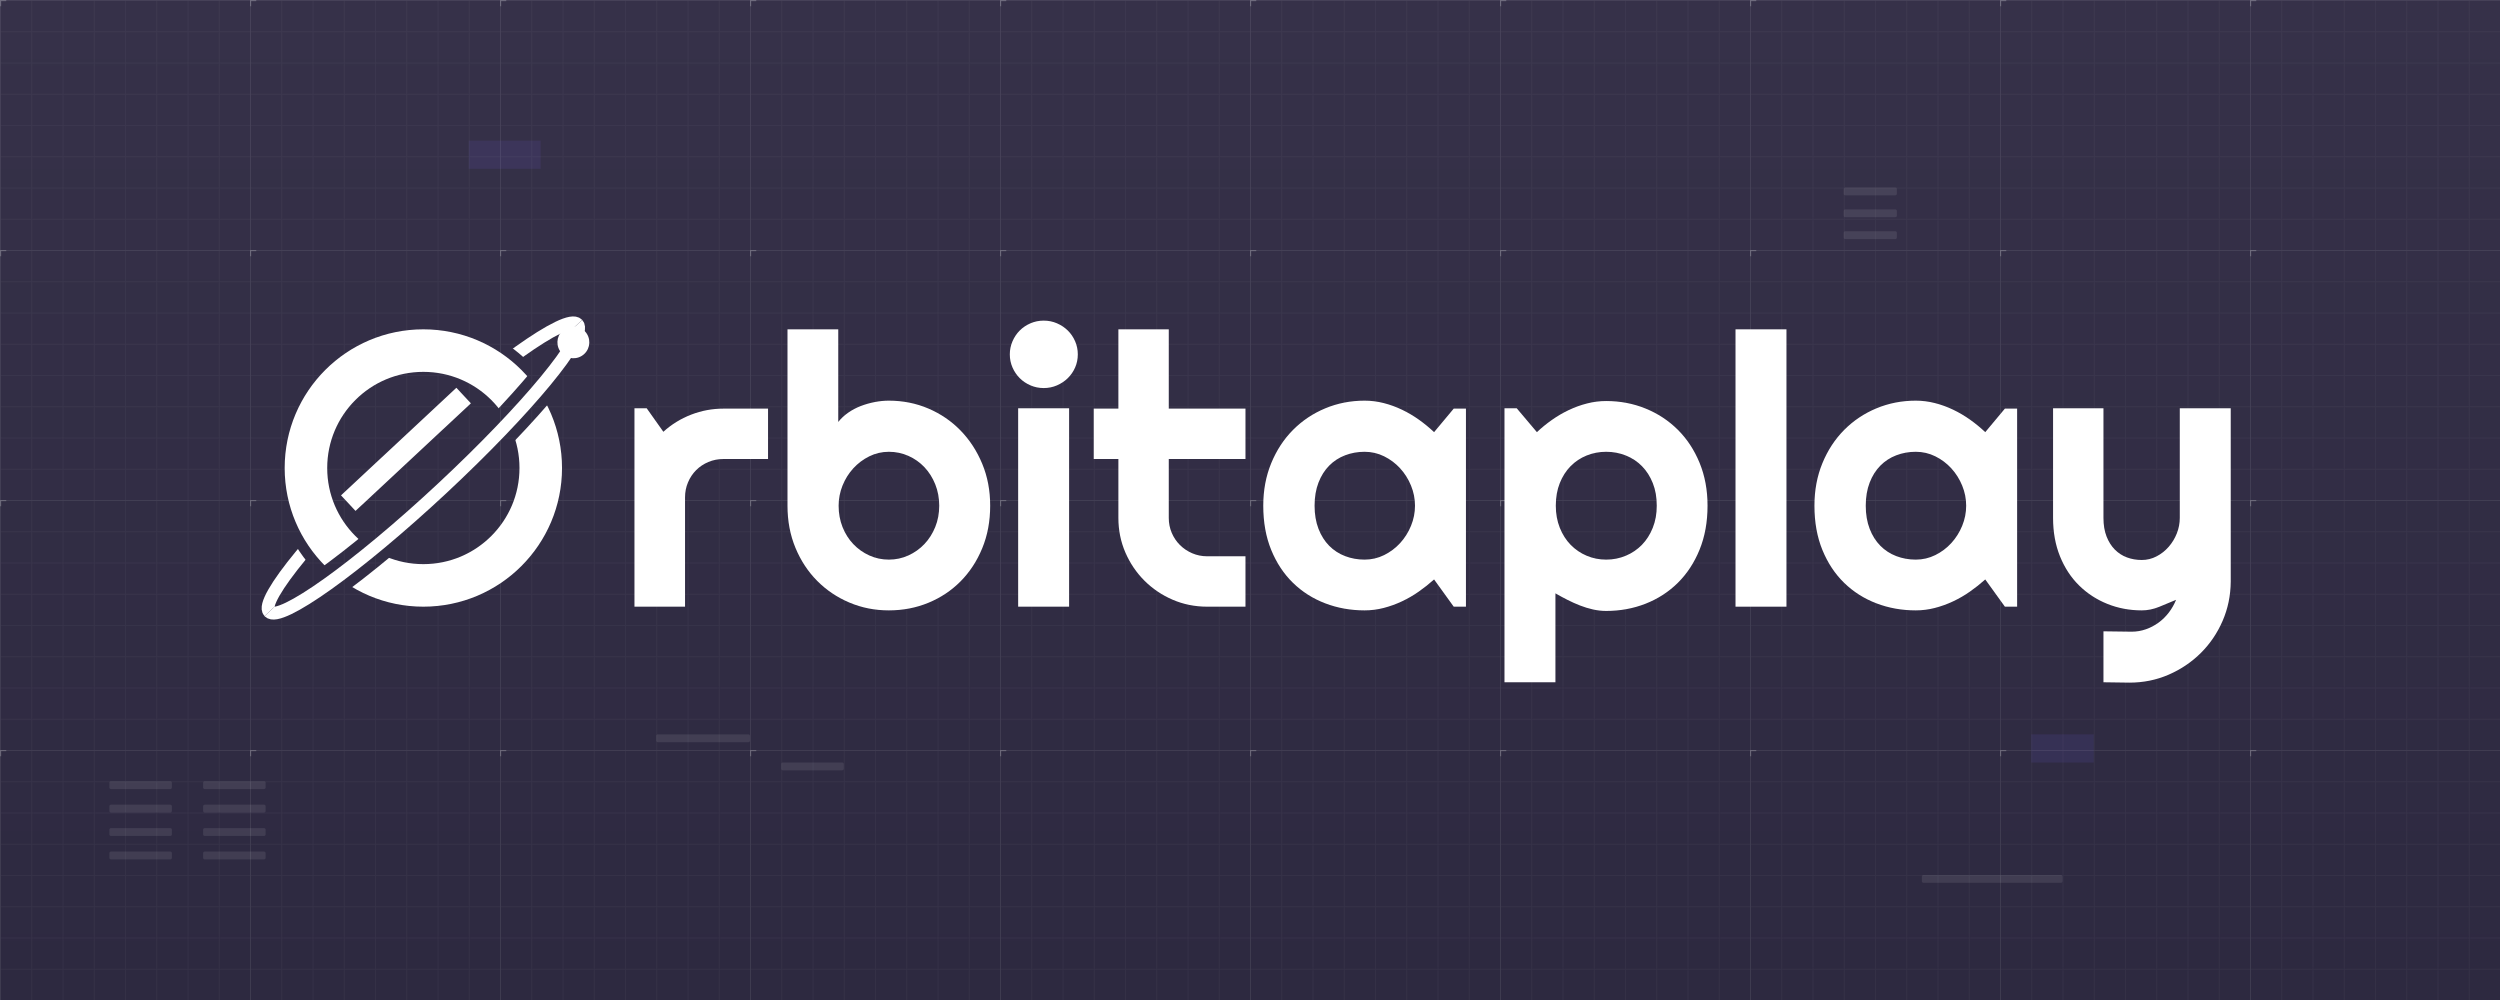
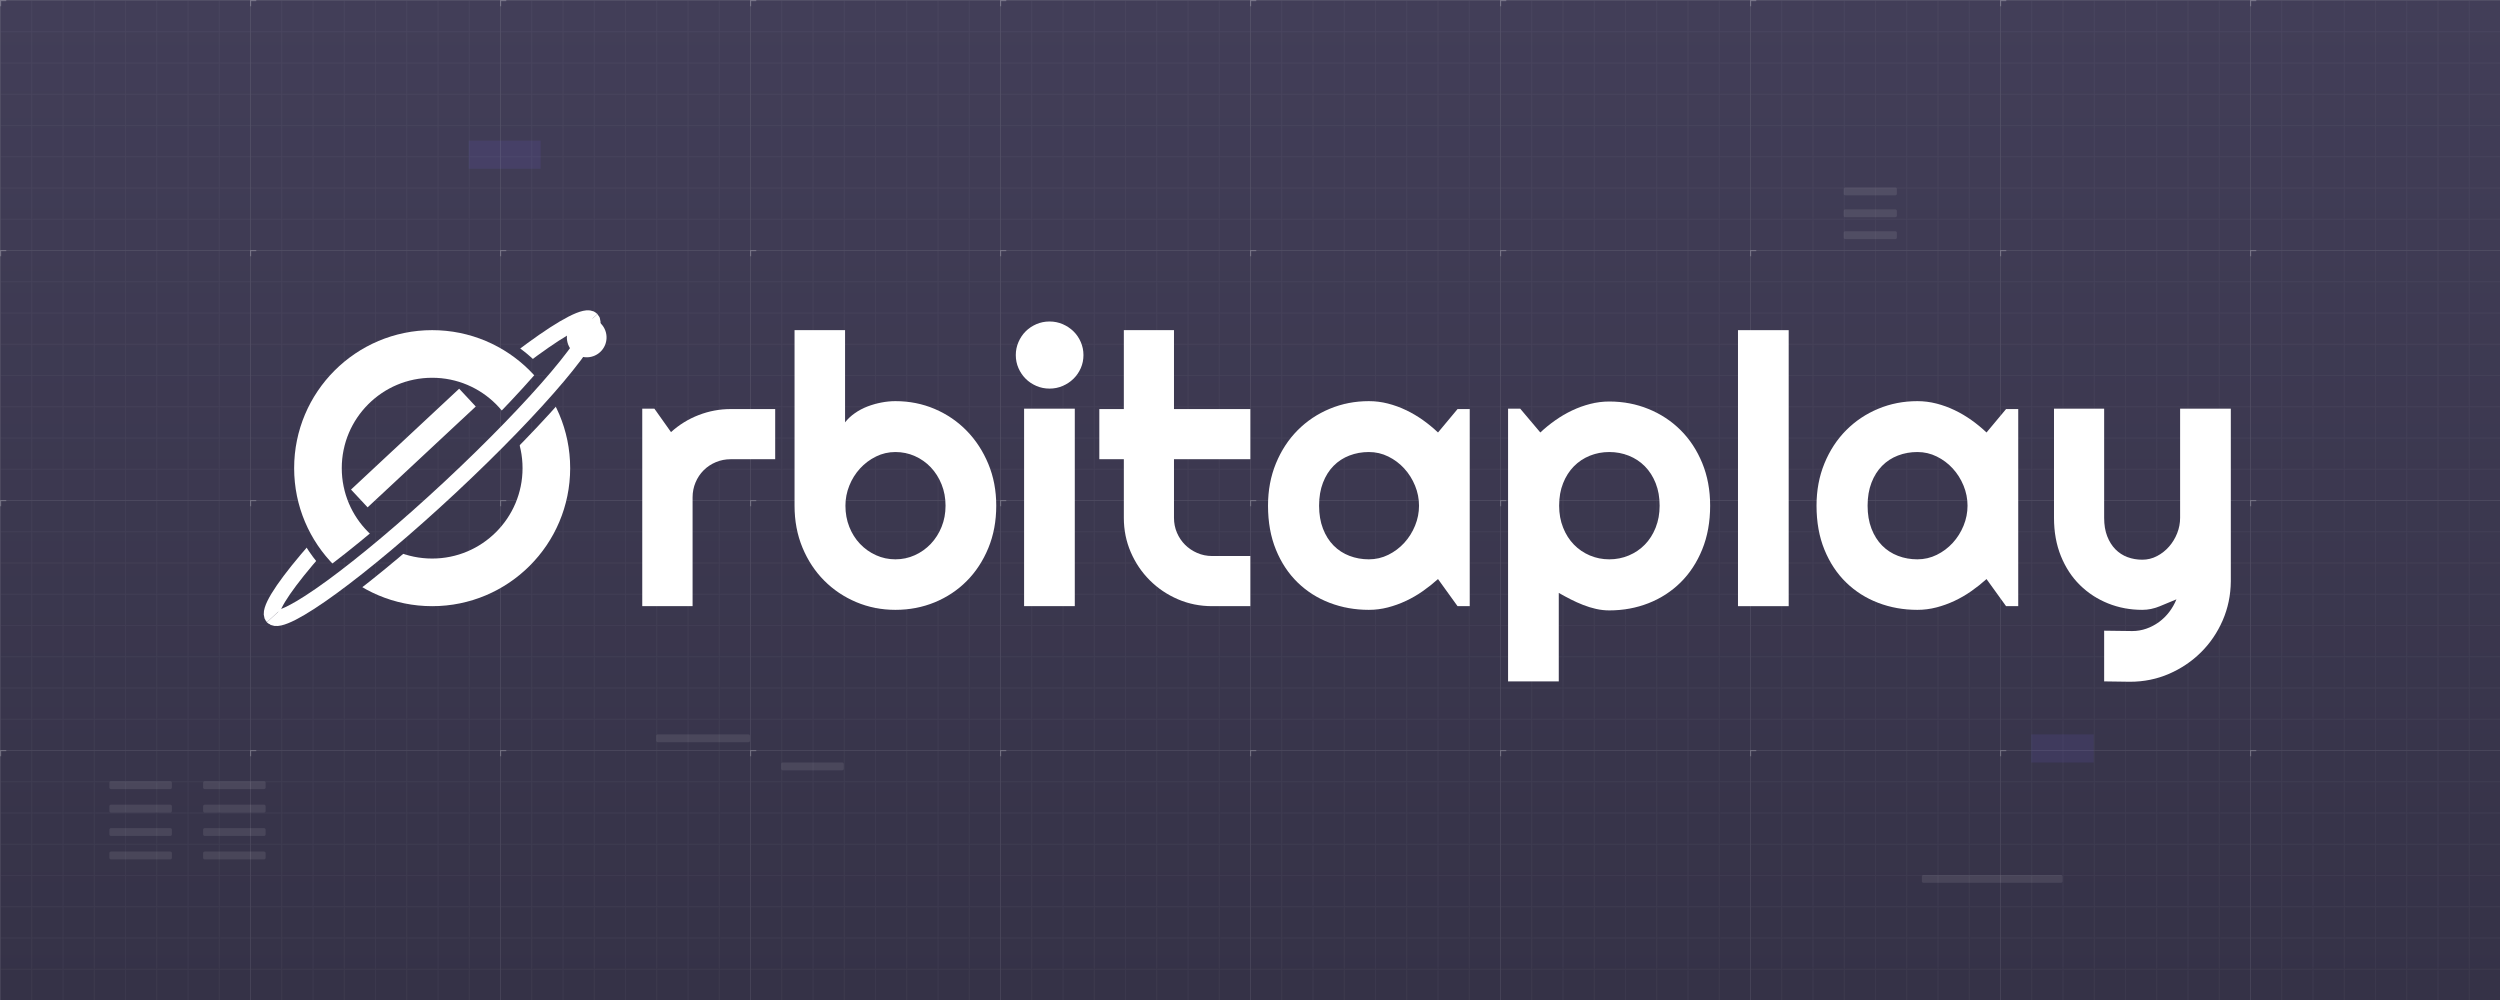
<svg xmlns="http://www.w3.org/2000/svg" viewBox="0 0 1600 640" width="1600" height="640">
  <defs>
    <linearGradient id="bg" x1="0" y1="0" x2="0" y2="1">
-       <stop offset="0" stop-color="#363149" />
-       <stop offset="1" stop-color="#2d2940" />
+       <stop offset="0" stop-color="#423e58" />
+       <stop offset="1" stop-color="#353247" />
    </linearGradient>
    <pattern id="g1" width="20" height="20" patternUnits="userSpaceOnUse">
      <path d="M20 0H0V20" fill="none" stroke="#fff" stroke-opacity=".04" />
    </pattern>
    <pattern id="g2" width="160" height="160" patternUnits="userSpaceOnUse">
      <path d="M160 0H0V160" fill="none" stroke="#fff" stroke-opacity=".07" />
      <path d="M-4 0H4M0 -4V4" stroke="#fff" stroke-opacity=".22" stroke-width="1.5" />
    </pattern>
  </defs>
  <rect width="1600" height="640" fill="url(#bg)" />
  <rect width="1600" height="640" fill="url(#g1)" />
  <rect width="1600" height="640" fill="url(#g2)" />
  <rect x="70" y="500" width="40" height="5" rx="1" fill="#fff" fill-opacity=".09" />
  <rect x="130" y="500" width="40" height="5" rx="1" fill="#fff" fill-opacity=".09" />
  <rect x="70" y="515" width="40" height="5" rx="1" fill="#fff" fill-opacity=".09" />
  <rect x="130" y="515" width="40" height="5" rx="1" fill="#fff" fill-opacity=".09" />
  <rect x="70" y="530" width="40" height="5" rx="1" fill="#fff" fill-opacity=".09" />
  <rect x="130" y="530" width="40" height="5" rx="1" fill="#fff" fill-opacity=".09" />
  <rect x="70" y="545" width="40" height="5" rx="1" fill="#fff" fill-opacity=".09" />
  <rect x="130" y="545" width="40" height="5" rx="1" fill="#fff" fill-opacity=".09" />
  <rect x="1180" y="120" width="34" height="5" rx="1" fill="#fff" fill-opacity=".09" />
  <rect x="1180" y="134" width="34" height="5" rx="1" fill="#fff" fill-opacity=".09" />
  <rect x="1180" y="148" width="34" height="5" rx="1" fill="#fff" fill-opacity=".09" />
  <rect x="1230" y="560" width="90" height="5" rx="1" fill="#fff" fill-opacity=".09" />
  <rect x="420" y="470" width="60" height="5" rx="1" fill="#fff" fill-opacity=".09" />
  <rect x="500" y="488" width="40" height="5" rx="1" fill="#fff" fill-opacity=".09" />
  <rect x="300" y="90" width="46" height="18" fill="#7C6BFF" fill-opacity=".10" />
  <rect x="1300" y="470" width="40" height="18" fill="#7C6BFF" fill-opacity=".10" />
-   <g transform="translate(182.19 210.77) scale(0.118572)">
+   <g transform="translate(188.26 211.30) scale(0.117999)">
    <defs>
      <mask id="cutFront" maskUnits="userSpaceOnUse" x="-10608.0" y="-2994" width="31824.0" height="7485">
        <rect x="-10608.0" y="-2994" width="31824.0" height="7485" fill="#fff" />
-         <path transform="translate(748.5 748.5) rotate(-43)" d="M-1137.7 0 A1137.7 149.7 0 0 0 1137.7 0" fill="none" stroke="#000" stroke-width="183.7" />
-         <circle transform="translate(748.5 748.5) rotate(-43)" cx="1054.9" cy="56.1" r="143.5" fill="#000" />
+         <path transform="translate(748.5 748.5) rotate(-43)" d="M-1182.6 0 A1182.6 142.2 0 0 0 1182.6 0" fill="none" stroke="#000" stroke-width="200.9" />
+         <circle transform="translate(748.5 748.5) rotate(-43)" cx="1096.5" cy="53.3" r="165.0" fill="#000" />
      </mask>
      <mask id="outside" maskUnits="userSpaceOnUse" x="-10608.0" y="-2994" width="31824.0" height="7485">
        <rect x="-10608.0" y="-2994" width="31824.0" height="7485" fill="#fff" />
        <circle cx="748.5" cy="748.5" r="805.9" fill="#000" />
      </mask>
      <clipPath id="hole">
-         <circle cx="748.5" cy="748.5" r="455.8" />
+         <circle cx="748.5" cy="748.5" r="427.1" />
      </clipPath>
    </defs>
    <g fill="#fff">
-       <circle cx="748.5" cy="748.5" r="633.7" fill="none" stroke="#fff" stroke-width="229.6" mask="url(#cutFront)" />
+       <circle cx="748.5" cy="748.5" r="619.4" fill="none" stroke="#fff" stroke-width="258.3" mask="url(#cutFront)" />
      <g mask="url(#outside)">
-         <path transform="translate(748.5 748.5) rotate(-43)" d="M-1137.7 0 A1137.7 149.7 0 0 1 1137.7 0" fill="none" stroke="#fff" stroke-width="68.9" />
+         <path transform="translate(748.5 748.5) rotate(-43)" d="M-1182.6 0 A1182.6 142.2 0 0 1 1182.6 0" fill="none" stroke="#fff" stroke-width="86.1" />
      </g>
-       <line transform="translate(748.5 748.5) rotate(-43)" x1="-425.7" y1="-137.7" x2="425.7" y2="-137.7" stroke="#fff" stroke-width="114.8" stroke-linecap="butt" />
+       <line transform="translate(748.5 748.5) rotate(-43)" x1="-401.0" y1="-149.3" x2="401.0" y2="-149.3" stroke="#fff" stroke-width="132.0" stroke-linecap="butt" />
      <g transform="translate(748.5 748.5) rotate(-43)">
-         <path d="M-1137.7 0 A1137.7 149.7 0 0 0 1137.7 0" fill="none" stroke="#fff" stroke-width="68.9" />
-         <circle cx="1054.9" cy="56.1" r="86.1" />
+         <path d="M-1182.6 0 A1182.6 142.2 0 0 0 1182.6 0" fill="none" stroke="#fff" stroke-width="86.1" />
+         <circle cx="1096.5" cy="53.3" r="107.6" />
      </g>
      <path d="M2161.0 1497H1888.0V426H1954.0L2044.0 553Q2110.0 493 2194.0 460.5Q2278.0 428 2368.0 428H2609.0V700H2368.0Q2325.0 700 2287.0 716.0Q2249.0 732 2221.0 760.0Q2193.0 788 2177.0 826.0Q2161.0 864 2161.0 907Z" />
      <path d="M3808.0 952Q3808.0 1078 3765.0 1182.0Q3722.0 1286 3648.0 1360.5Q3574.0 1435 3474.5 1476.0Q3375.0 1517 3261.0 1517Q3148.0 1517 3048.5 1475.0Q2949.0 1433 2874.5 1358.0Q2800.0 1283 2757.0 1179.5Q2714.0 1076 2714.0 952V0H2988.0V500Q3010.0 472 3041.5 450.0Q3073.0 428 3109.5 414.0Q3146.0 400 3185.0 392.5Q3224.0 385 3261.0 385Q3375.0 385 3474.5 427.5Q3574.0 470 3648.0 546.0Q3722.0 622 3765.0 725.5Q3808.0 829 3808.0 952ZM3533.0 952Q3533.0 890 3511.5 836.5Q3490.0 783 3453.0 744.0Q3416.0 705 3366.5 683.0Q3317.0 661 3261.0 661Q3205.0 661 3155.5 685.5Q3106.0 710 3069.0 750.5Q3032.0 791 3011.0 843.5Q2990.0 896 2990.0 952Q2990.0 1014 3011.0 1067.0Q3032.0 1120 3069.0 1159.0Q3106.0 1198 3155.5 1220.5Q3205.0 1243 3261.0 1243Q3317.0 1243 3366.5 1220.5Q3416.0 1198 3453.0 1159.0Q3490.0 1120 3511.5 1067.0Q3533.0 1014 3533.0 952Z" />
      <path d="M4281.0 135Q4281.0 173 4266.5 206.0Q4252.0 239 4227.0 263.5Q4202.0 288 4168.5 302.5Q4135.0 317 4097.0 317Q4059.0 317 4025.5 302.5Q3992.0 288 3967.5 263.5Q3943.0 239 3928.5 206.0Q3914.0 173 3914.0 135Q3914.0 98 3928.5 64.5Q3943.0 31 3967.5 6.5Q3992.0 -18 4025.5 -32.5Q4059.0 -47 4097.0 -47Q4135.0 -47 4168.5 -32.5Q4202.0 -18 4227.0 6.5Q4252.0 31 4266.5 64.5Q4281.0 98 4281.0 135ZM4234.0 1497H3959.0V426H4234.0Z" />
      <path d="M4979.0 1497Q4880.0 1497 4793.0 1459.5Q4706.0 1422 4640.5 1356.5Q4575.0 1291 4537.5 1204.0Q4500.0 1117 4500.0 1018V700H4367.0V428H4500.0V0H4772.0V428H5186.0V700H4772.0V1018Q4772.0 1061 4788.0 1098.5Q4804.0 1136 4832.0 1164.0Q4860.0 1192 4898.0 1208.5Q4936.0 1225 4979.0 1225H5186.0V1497Z" />
      <path d="M6376.0 1497H6310.0L6204.0 1350Q6165.0 1385 6121.5 1415.5Q6078.0 1446 6030.0 1468.5Q5982.0 1491 5931.5 1504.0Q5881.0 1517 5829.0 1517Q5716.0 1517 5616.5 1479.0Q5517.0 1441 5442.5 1368.5Q5368.0 1296 5325.0 1191.0Q5282.0 1086 5282.0 952Q5282.0 827 5325.0 722.5Q5368.0 618 5442.5 543.0Q5517.0 468 5616.5 426.5Q5716.0 385 5829.0 385Q5881.0 385 5932.0 398.0Q5983.0 411 6031.0 434.0Q6079.0 457 6122.5 488.0Q6166.0 519 6204.0 555L6310.0 428H6376.0ZM6101.0 952Q6101.0 896 6079.5 843.5Q6058.0 791 6021.0 750.5Q5984.0 710 5934.5 685.5Q5885.0 661 5829.0 661Q5773.0 661 5723.5 680.0Q5674.0 699 5637.5 736.0Q5601.0 773 5580.0 827.5Q5559.0 882 5559.0 952Q5559.0 1022 5580.0 1076.5Q5601.0 1131 5637.5 1168.0Q5674.0 1205 5723.5 1224.0Q5773.0 1243 5829.0 1243Q5885.0 1243 5934.5 1218.5Q5984.0 1194 6021.0 1153.5Q6058.0 1113 6079.5 1060.5Q6101.0 1008 6101.0 952Z" />
      <path d="M6859.0 1905H6584.0V426H6650.0L6759.0 555Q6796.0 520 6840.0 489.0Q6884.0 458 6931.5 435.5Q6979.0 413 7030.0 400.0Q7081.0 387 7133.0 387Q7246.0 387 7345.5 427.5Q7445.0 468 7519.5 542.0Q7594.0 616 7637.0 720.5Q7680.0 825 7680.0 952Q7680.0 1084 7637.0 1189.5Q7594.0 1295 7519.5 1368.5Q7445.0 1442 7345.5 1481.0Q7246.0 1520 7133.0 1520Q7097.0 1520 7061.5 1512.0Q7026.0 1504 6991.5 1490.5Q6957.0 1477 6923.5 1460.0Q6890.0 1443 6859.0 1425ZM7406.0 952Q7406.0 884 7384.5 830.0Q7363.0 776 7326.0 738.5Q7289.0 701 7239.0 681.0Q7189.0 661 7133.0 661Q7077.0 661 7027.5 681.0Q6978.0 701 6941.0 738.5Q6904.0 776 6882.5 830.0Q6861.0 884 6861.0 952Q6861.0 1017 6882.5 1071.0Q6904.0 1125 6941.0 1163.0Q6978.0 1201 7027.5 1222.0Q7077.0 1243 7133.0 1243Q7189.0 1243 7239.0 1222.0Q7289.0 1201 7326.0 1163.0Q7363.0 1125 7384.5 1071.0Q7406.0 1017 7406.0 952Z" />
      <path d="M8106.0 1497H7831.0V0H8106.0Z" />
      <path d="M9351.0 1497H9285.0L9179.0 1350Q9140.0 1385 9096.5 1415.5Q9053.0 1446 9005.0 1468.5Q8957.0 1491 8906.5 1504.0Q8856.0 1517 8804.0 1517Q8691.0 1517 8591.5 1479.0Q8492.0 1441 8417.5 1368.5Q8343.0 1296 8300.0 1191.0Q8257.0 1086 8257.0 952Q8257.0 827 8300.0 722.5Q8343.0 618 8417.5 543.0Q8492.0 468 8591.5 426.5Q8691.0 385 8804.0 385Q8856.0 385 8907.0 398.0Q8958.0 411 9006.0 434.0Q9054.0 457 9097.5 488.0Q9141.0 519 9179.0 555L9285.0 428H9351.0ZM9076.0 952Q9076.0 896 9054.5 843.5Q9033.0 791 8996.0 750.5Q8959.0 710 8909.5 685.5Q8860.0 661 8804.0 661Q8748.0 661 8698.5 680.0Q8649.0 699 8612.5 736.0Q8576.0 773 8555.0 827.5Q8534.0 882 8534.0 952Q8534.0 1022 8555.0 1076.5Q8576.0 1131 8612.5 1168.0Q8649.0 1205 8698.5 1224.0Q8748.0 1243 8804.0 1243Q8860.0 1243 8909.5 1218.5Q8959.0 1194 8996.0 1153.5Q9033.0 1113 9054.5 1060.5Q9076.0 1008 9076.0 952Z" />
      <path d="M9817.0 1905V1630L9969.0 1632Q10009.0 1632 10046.0 1619.0Q10083.0 1606 10114.5 1583.0Q10146.0 1560 10170.0 1528.5Q10194.0 1497 10209.0 1460Q10164.0 1479 10117.5 1498.0Q10071.0 1517 10024.0 1517Q9925.0 1517 9838.0 1482.0Q9751.0 1447 9685.5 1382.5Q9620.0 1318 9582.5 1225.5Q9545.0 1133 9545.0 1018V426H9817.0V1018Q9817.0 1075 9833.5 1117.5Q9850.0 1160 9878.0 1188.5Q9906.0 1217 9943.5 1231.0Q9981.0 1245 10024.0 1245Q10066.0 1245 10103.5 1225.5Q10141.0 1206 10169.0 1174.0Q10197.0 1142 10213.0 1101.5Q10229.0 1061 10229.0 1018V426H10504.0V1362Q10503.0 1475 10460.0 1574.0Q10417.0 1673 10342.5 1747.0Q10268.0 1821 10169.0 1864.0Q10070.0 1907 9957.0 1907Z" />
    </g>
  </g>
</svg>
